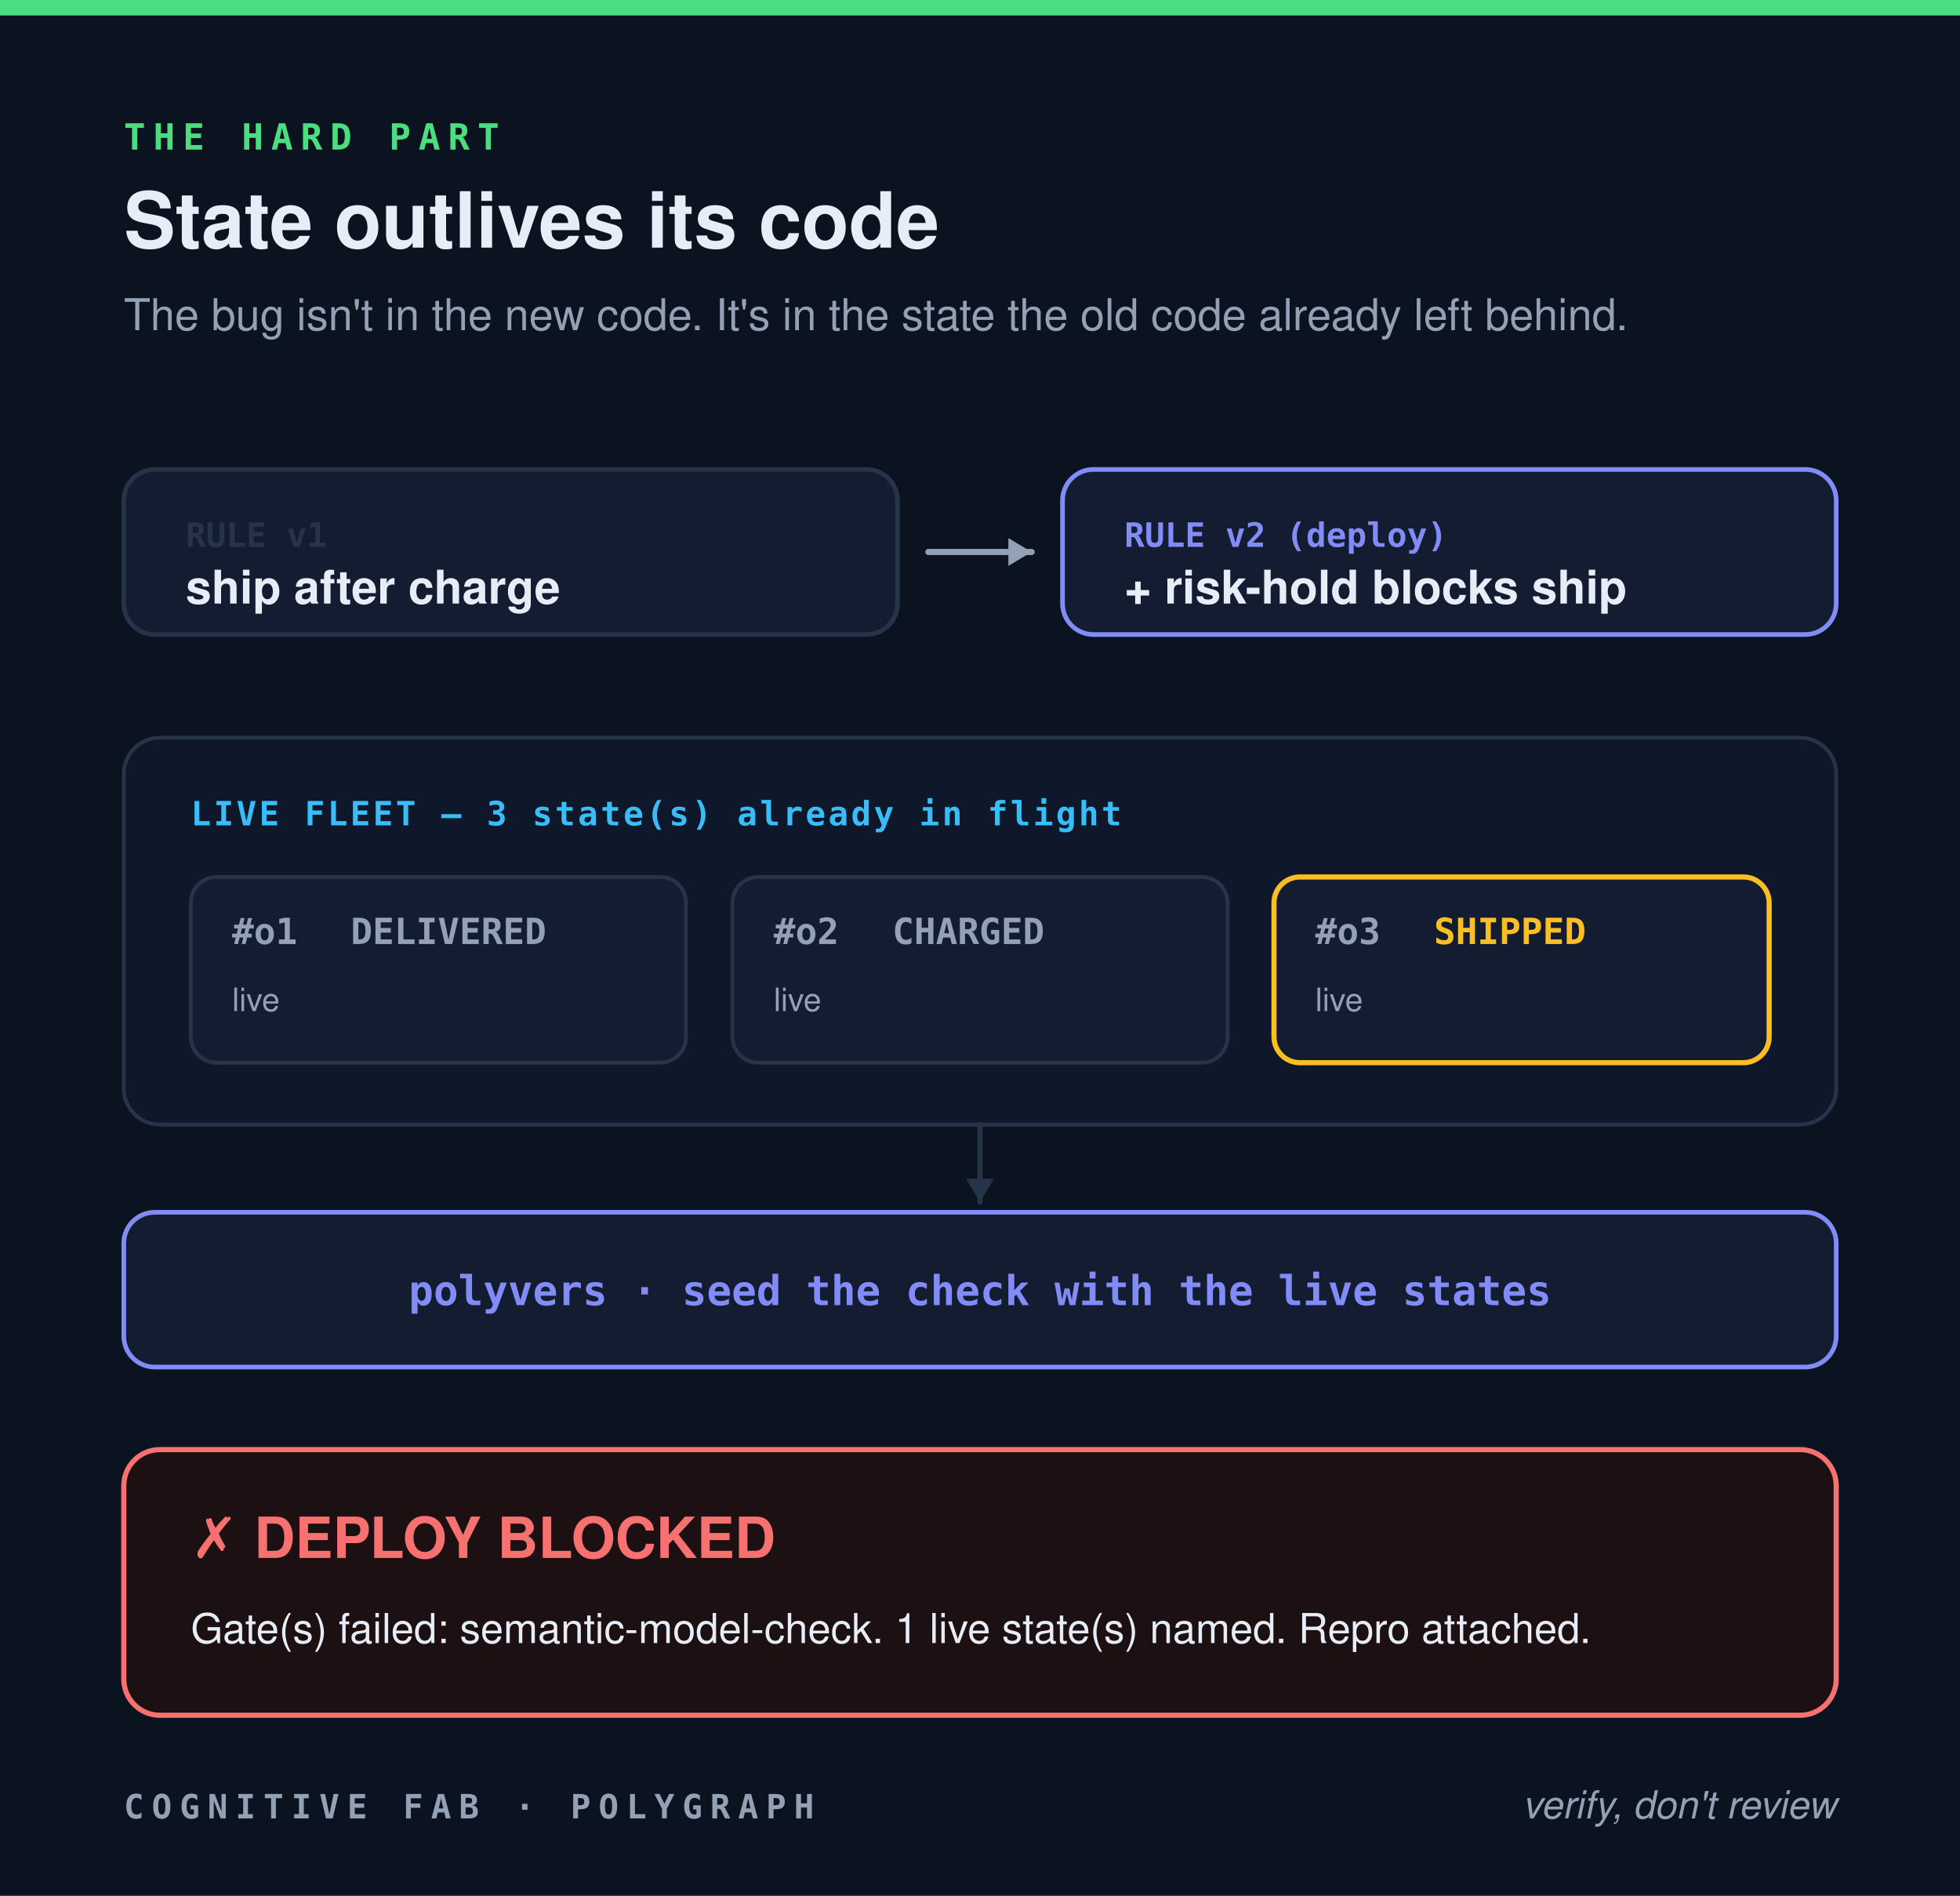
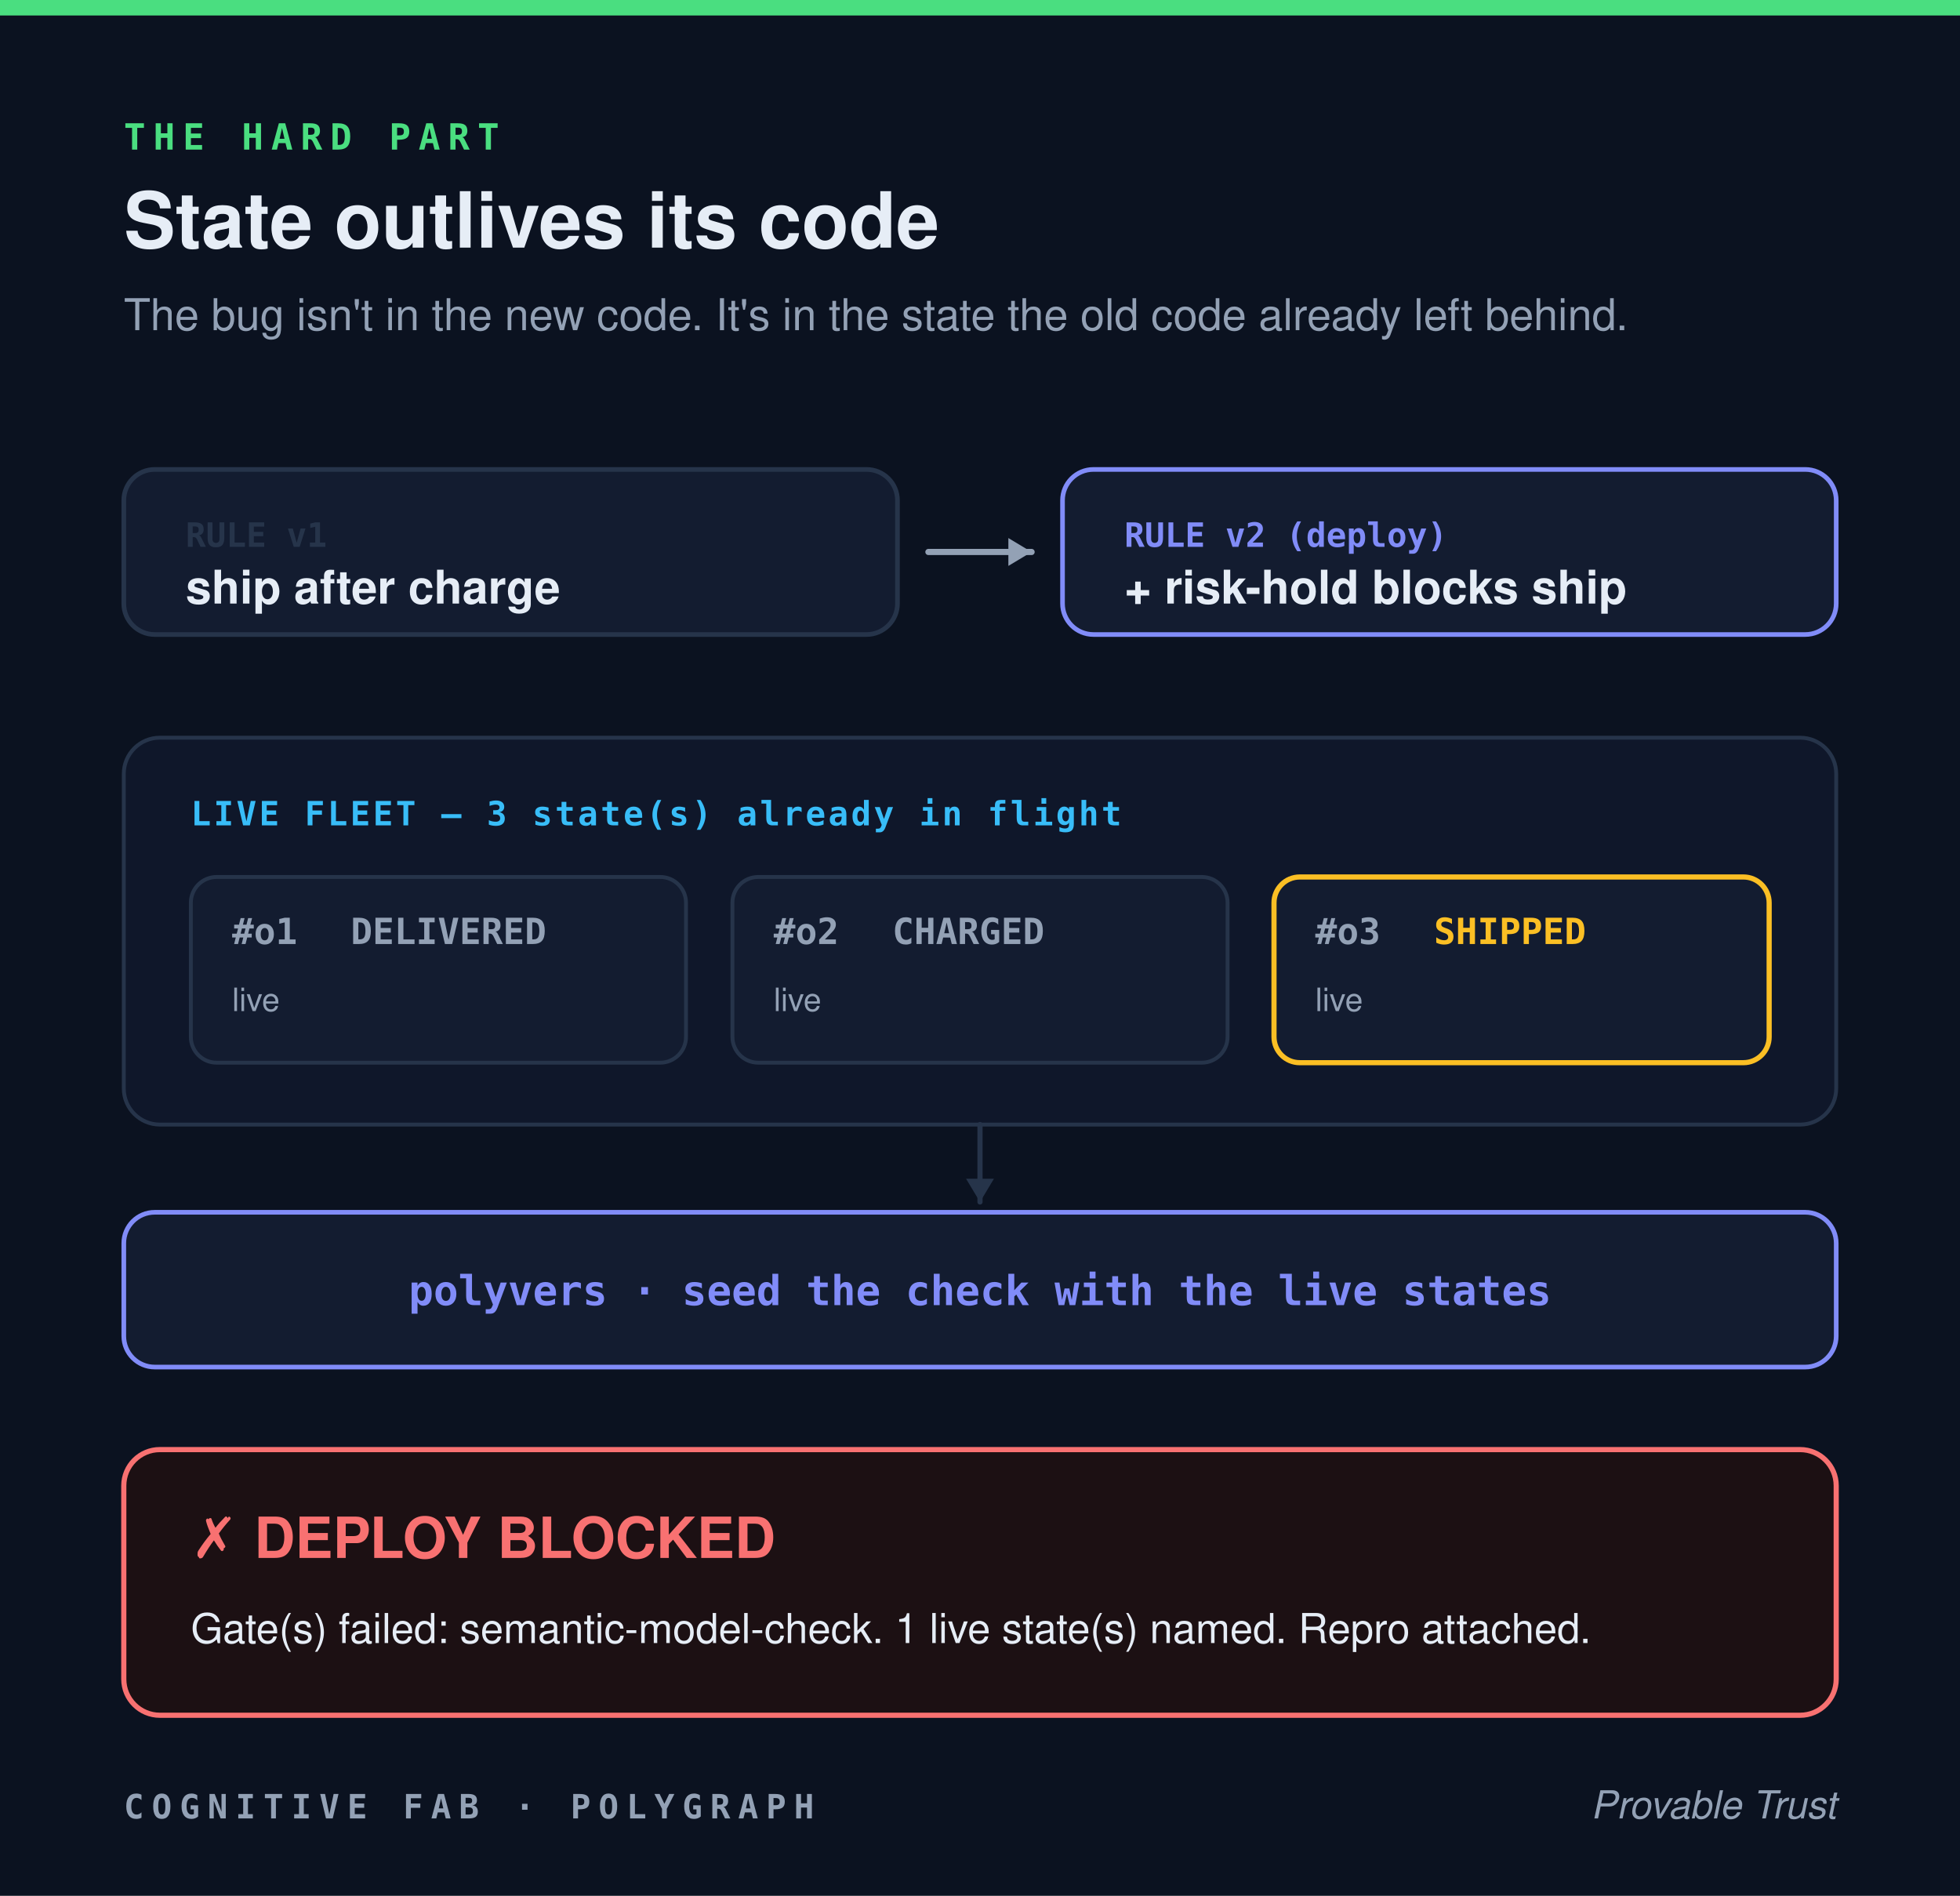
<svg xmlns="http://www.w3.org/2000/svg" width="760" height="735" viewBox="0 0 760 735">
  <rect width="760" height="735" fill="#0b1220" />
  <rect x="0" y="0" width="760" height="6" fill="#4ade80" />
  <text x="48" y="58" font-family="'DejaVu Sans Mono','Courier New', monospace" font-size="14" fill="#4ade80" font-weight="700" text-anchor="start" letter-spacing="3">THE HARD PART</text>
  <text x="48" y="96" font-family="Helvetica, Arial, sans-serif" font-size="30" fill="#e6edf6" font-weight="700" text-anchor="start">State outlives its code</text>
  <text x="48" y="128" font-family="Helvetica, Arial, sans-serif" font-size="17" fill="#93a1b5" font-weight="400" text-anchor="start">The bug isn't in the new code. It's in the state the old code already left behind.</text>
  <text x="48" y="705" font-family="'DejaVu Sans Mono','Courier New', monospace" font-size="13" fill="#93a1b5" font-weight="700" text-anchor="start" letter-spacing="3">COGNITIVE FAB · POLYGRAPH</text>
-   <text x="712" y="705" font-family="Helvetica, Arial, sans-serif" font-size="15" fill="#93a1b5" font-style="italic" text-anchor="end">verify, don't review</text>
+   <text x="712" y="705" font-family="Helvetica, Arial, sans-serif" font-size="15" fill="#93a1b5" font-style="italic" text-anchor="end">Provable Trust</text>
  <rect x="48" y="182" width="300" height="64" rx="12" fill="#131c30" stroke="#26344a" stroke-width="1.8" />
  <text x="72" y="212" font-family="'DejaVu Sans Mono','Courier New', monospace" font-size="13" fill="#26344a" font-weight="700" text-anchor="start">RULE v1</text>
  <text x="72" y="234" font-family="Helvetica, Arial, sans-serif" font-size="18" fill="#e6edf6" font-weight="700" text-anchor="start">ship after charge</text>
  <line x1="360" y1="214" x2="400" y2="214" stroke="#93a1b5" stroke-width="2.4" stroke-linecap="round" />
  <polygon points="400,214 391,219.4 391,208.6" fill="#93a1b5" />
  <rect x="412" y="182" width="300" height="64" rx="12" fill="#131c30" stroke="#818cf8" stroke-width="1.8" />
  <text x="436" y="212" font-family="'DejaVu Sans Mono','Courier New', monospace" font-size="13" fill="#818cf8" font-weight="700" text-anchor="start">RULE v2  (deploy)</text>
  <text x="436" y="234" font-family="Helvetica, Arial, sans-serif" font-size="18" fill="#e6edf6" font-weight="700" text-anchor="start">+ risk-hold blocks ship</text>
  <rect x="48" y="286" width="664" height="150" rx="14" fill="#0f172a" stroke="#26344a" stroke-width="1.5" />
  <text x="74" y="320" font-family="'DejaVu Sans Mono','Courier New', monospace" font-size="13" fill="#38bdf8" font-weight="700" text-anchor="start" letter-spacing="1">LIVE FLEET — 3 state(s) already in flight</text>
  <rect x="74" y="340" width="192" height="72" rx="10" fill="#131c30" stroke="#26344a" stroke-width="1.5" />
  <text x="90" y="366" font-family="'DejaVu Sans Mono','Courier New', monospace" font-size="14" fill="#93a1b5" font-weight="700" text-anchor="start">#o1</text>
  <text x="136" y="366" font-family="'DejaVu Sans Mono','Courier New', monospace" font-size="14" fill="#93a1b5" font-weight="700" text-anchor="start">DELIVERED</text>
  <text x="90" y="392" font-family="Helvetica, Arial, sans-serif" font-size="12.5" fill="#93a1b5" font-weight="400" text-anchor="start">live</text>
  <rect x="284" y="340" width="192" height="72" rx="10" fill="#131c30" stroke="#26344a" stroke-width="1.5" />
  <text x="300" y="366" font-family="'DejaVu Sans Mono','Courier New', monospace" font-size="14" fill="#93a1b5" font-weight="700" text-anchor="start">#o2</text>
  <text x="346" y="366" font-family="'DejaVu Sans Mono','Courier New', monospace" font-size="14" fill="#93a1b5" font-weight="700" text-anchor="start">CHARGED</text>
  <text x="300" y="392" font-family="Helvetica, Arial, sans-serif" font-size="12.5" fill="#93a1b5" font-weight="400" text-anchor="start">live</text>
  <rect x="494" y="340" width="192" height="72" rx="10" fill="#131c30" stroke="#fbbf24" stroke-width="2" />
  <text x="510" y="366" font-family="'DejaVu Sans Mono','Courier New', monospace" font-size="14" fill="#93a1b5" font-weight="700" text-anchor="start">#o3</text>
  <text x="556" y="366" font-family="'DejaVu Sans Mono','Courier New', monospace" font-size="14" fill="#fbbf24" font-weight="700" text-anchor="start">SHIPPED</text>
  <text x="510" y="392" font-family="Helvetica, Arial, sans-serif" font-size="12.5" fill="#93a1b5" font-weight="400" text-anchor="start">live</text>
  <line x1="380" y1="436" x2="380" y2="466" stroke="#26344a" stroke-width="2" stroke-linecap="round" />
  <polygon points="380,466 374.6,457 385.4,457" fill="#26344a" />
  <rect x="48" y="470" width="664" height="60" rx="12" fill="#131c30" stroke="#818cf8" stroke-width="1.8" />
  <text x="380" y="506" font-family="'DejaVu Sans Mono','Courier New', monospace" font-size="16" fill="#818cf8" font-weight="700" text-anchor="middle">polyvers · seed the check with the live states</text>
  <rect x="48" y="562" width="664" height="103" rx="14" fill="#1c1013" stroke="#f87171" stroke-width="2" />
  <text x="74" y="604" font-family="Helvetica, Arial, sans-serif" font-size="22" fill="#f87171" font-weight="800" text-anchor="start">✗ DEPLOY BLOCKED</text>
  <text x="74" y="637" font-family="Helvetica, Arial, sans-serif" font-size="16" fill="#e6edf6" font-weight="400" text-anchor="start">Gate(s) failed: semantic-model-check. 1 live state(s) named. Repro attached.</text>
</svg>
